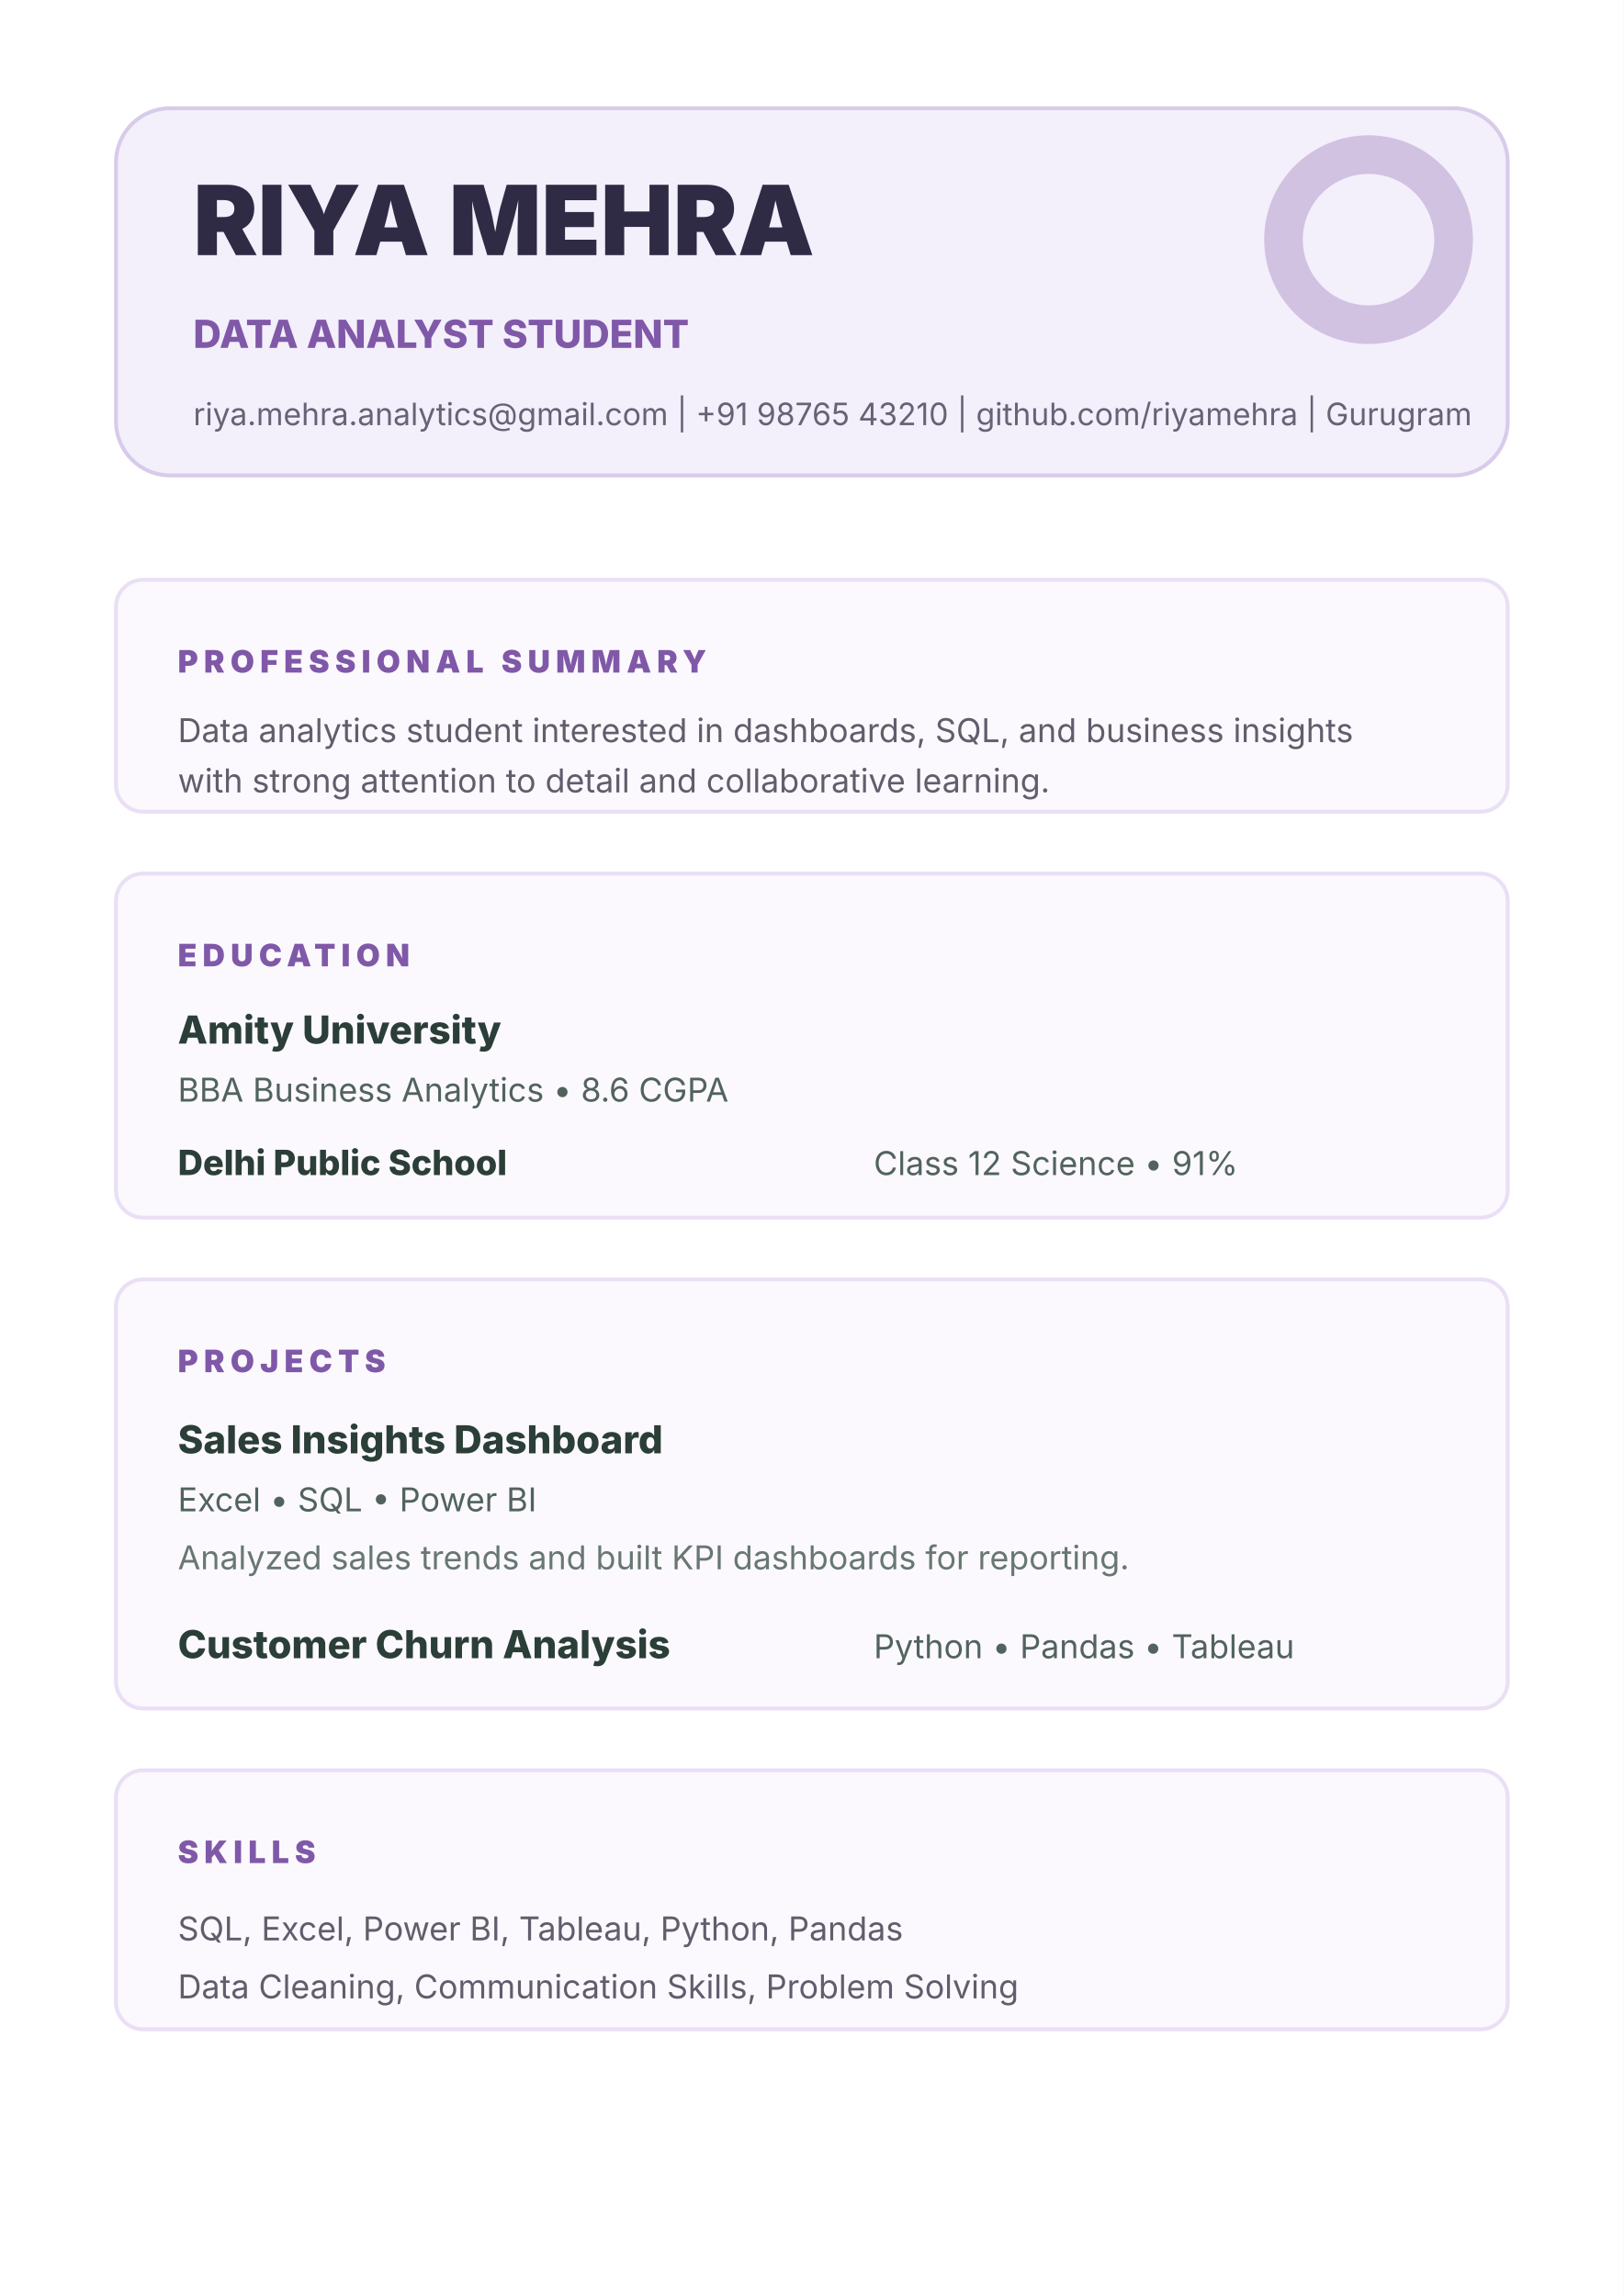
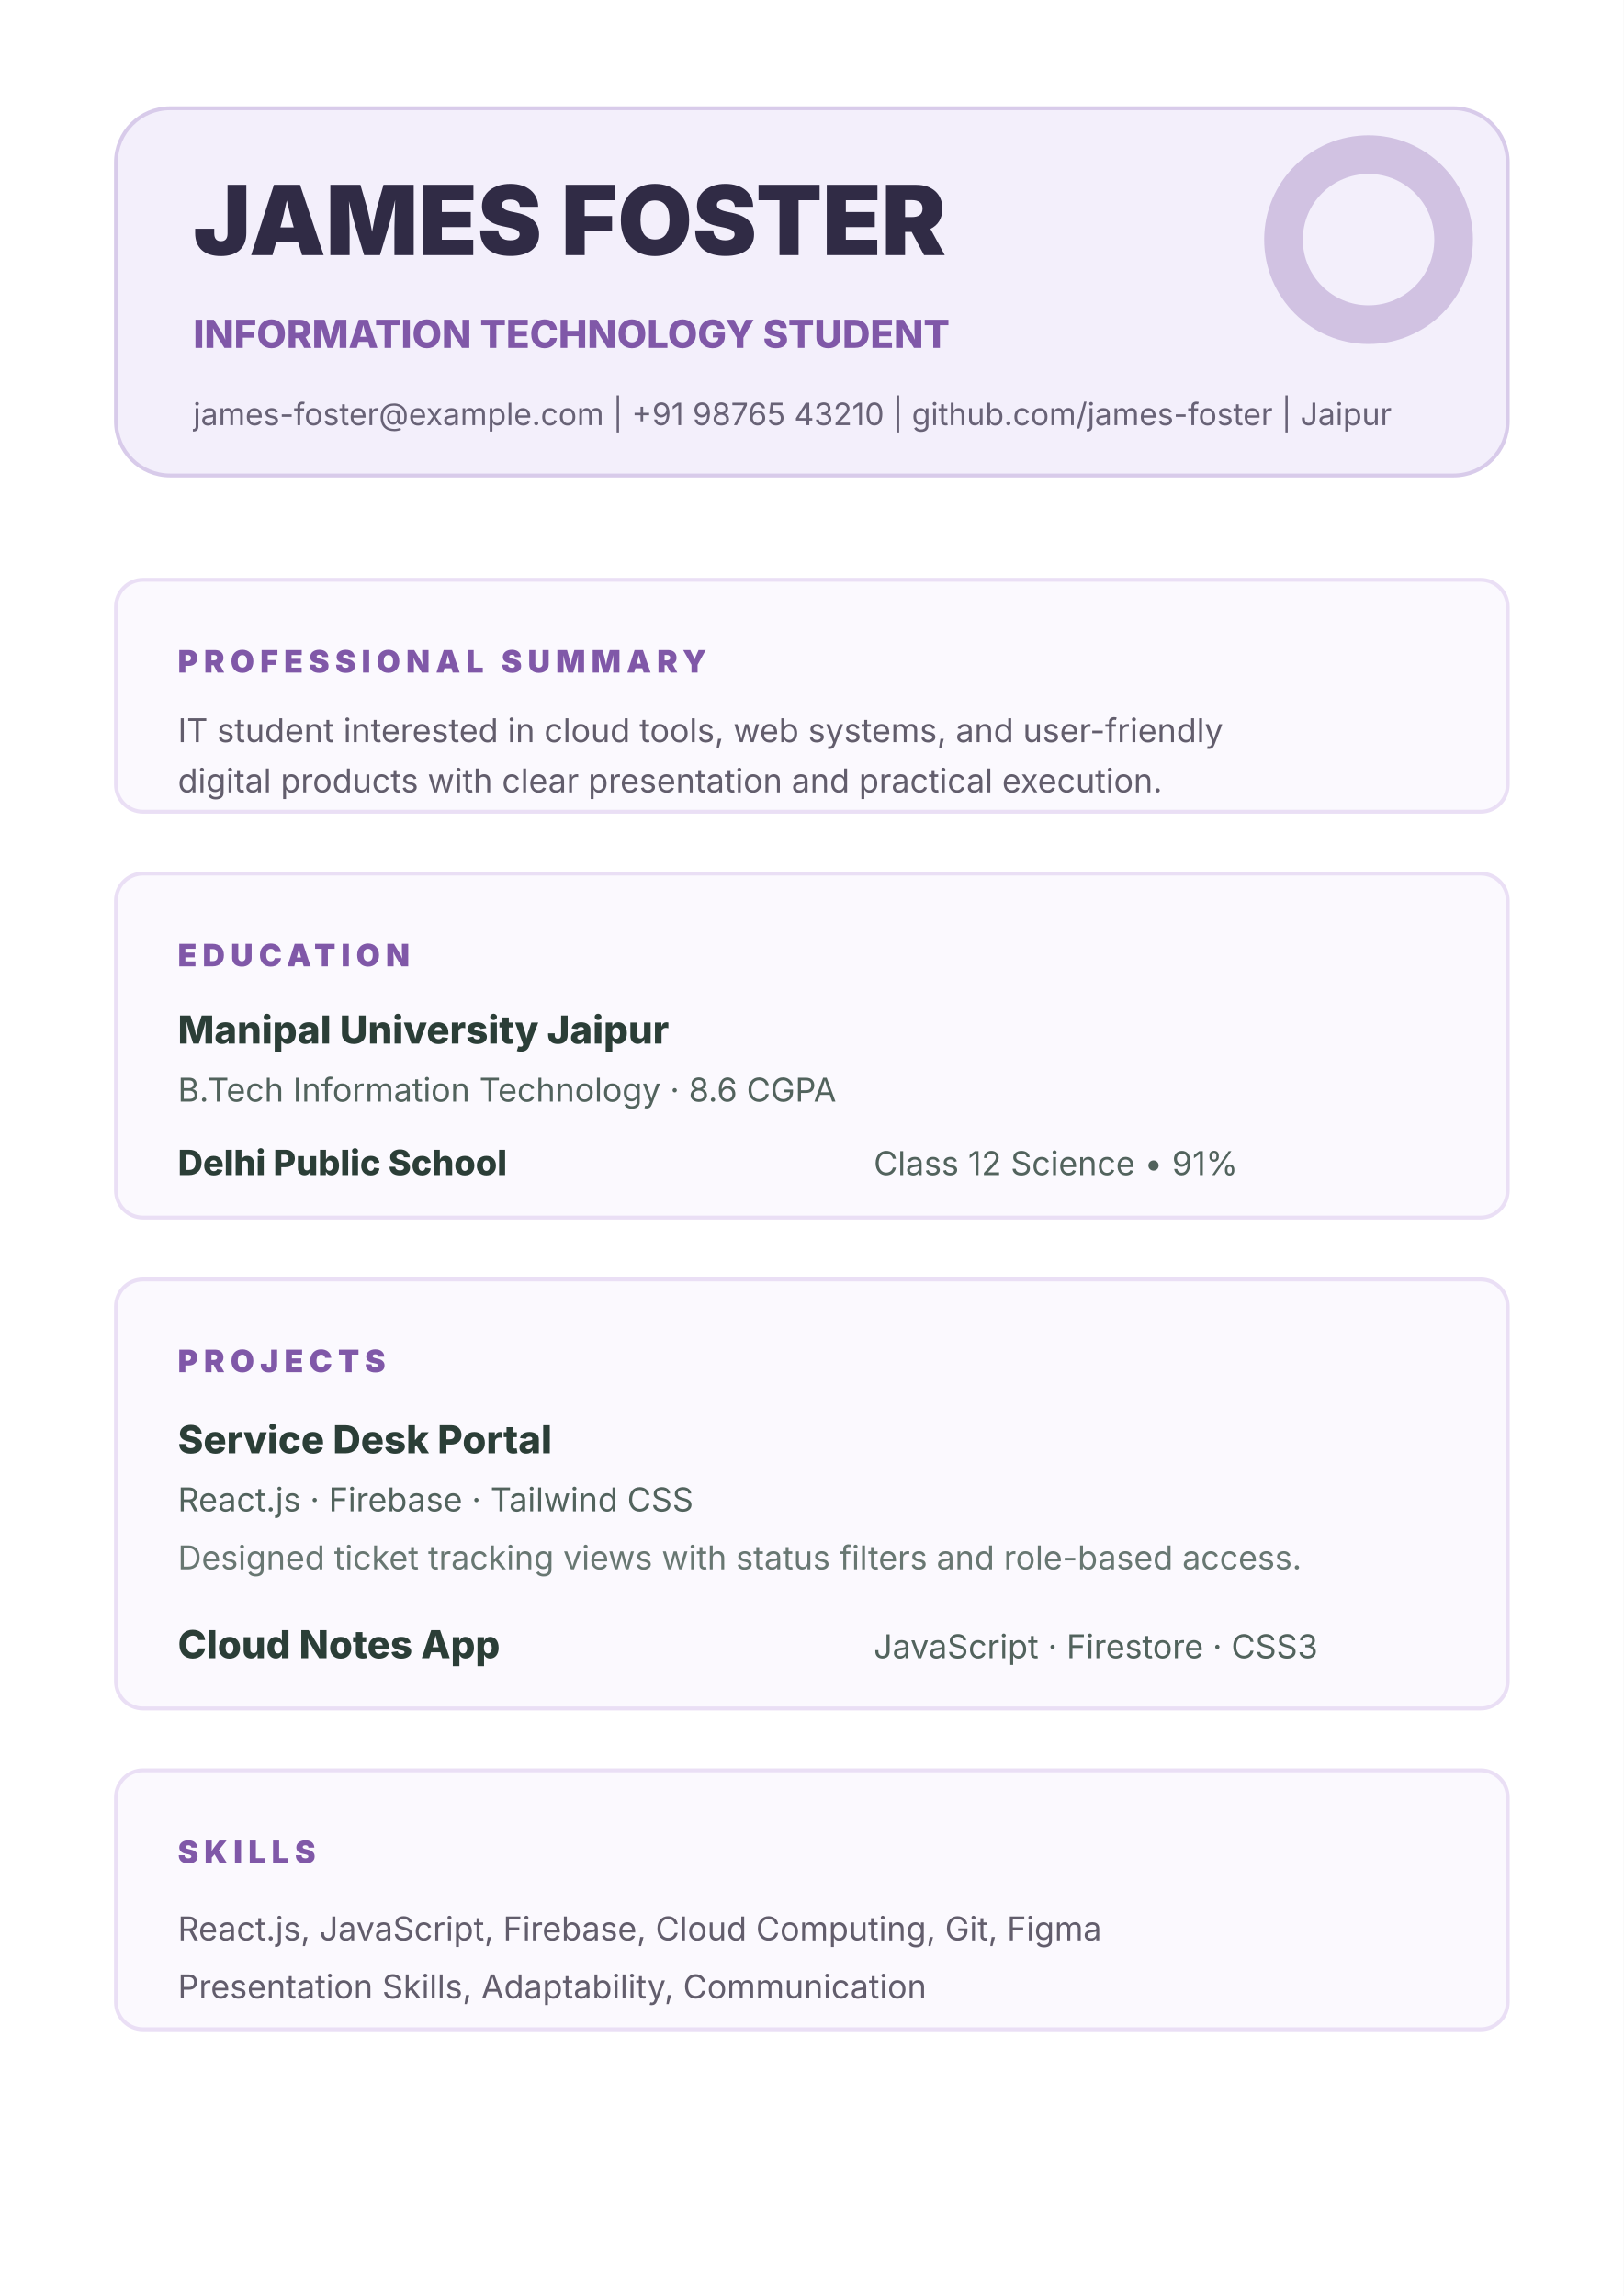
<svg xmlns="http://www.w3.org/2000/svg" width="420" height="594" viewBox="0 0 420 594">
  <rect width="420" height="594" fill="#fff" />
  <rect x="30" y="28" width="360" height="95" rx="14" fill="#f3effb" stroke="#d8cbea" />
  <circle cx="354" cy="62" r="22" fill="none" stroke="#8058a8" stroke-opacity=".3" stroke-width="10" />
-   <text x="50" y="66" font-family="Inter, Arial, sans-serif" font-size="25" font-weight="900" fill="#302b45">RIYA MEHRA</text>
-   <text x="50" y="90" font-family="Inter, Arial, sans-serif" font-size="10" font-weight="800" fill="#8058a8">DATA ANALYST STUDENT</text>
-   <text x="50" y="110" font-family="Inter, Arial, sans-serif" font-size="8" fill="#686276">riya.mehra.analytics@gmail.com | +91 98765 43210 | github.com/riyamehra | Gurugram</text>
+   <text x="50" y="66" font-family="Inter, Arial, sans-serif" font-size="25" font-weight="900" fill="#302b45">JAMES FOSTER</text>
+   <text x="50" y="90" font-family="Inter, Arial, sans-serif" font-size="10" font-weight="800" fill="#8058a8">INFORMATION TECHNOLOGY STUDENT</text>
+   <text x="50" y="110" font-family="Inter, Arial, sans-serif" font-size="8" fill="#686276">james-foster@example.com | +91 98765 43210 | github.com/james-foster | Jaipur</text>
  <g font-family="Inter, Arial, sans-serif">
    <rect x="30" y="150" width="360" height="60" rx="7" fill="#fbf9fe" stroke="#eadff5" />
    <text x="46" y="174" font-size="8" font-weight="900" letter-spacing="1.5" fill="#8058a8">PROFESSIONAL SUMMARY</text>
-     <text x="46" y="192" font-size="8.5" fill="#625d6c">Data analytics student interested in dashboards, SQL, and business insights</text>
-     <text x="46" y="205" font-size="8.5" fill="#625d6c">with strong attention to detail and collaborative learning.</text>
+     <text x="46" y="192" font-size="8.5" fill="#625d6c">IT student interested in cloud tools, web systems, and user-friendly</text>
+     <text x="46" y="205" font-size="8.5" fill="#625d6c">digital products with clear presentation and practical execution.</text>
    <rect x="30" y="226" width="360" height="89" rx="7" fill="#fbf9fe" stroke="#eadff5" />
    <text x="46" y="250" font-size="8" font-weight="900" letter-spacing="1.5" fill="#8058a8">EDUCATION</text>
-     <text x="46" y="270" font-size="10" font-weight="800" fill="#2b3e37">Amity University</text>
-     <text x="46" y="285" font-size="8.5" fill="#52635d">BBA Business Analytics • 8.6 CGPA</text>
+     <text x="46" y="270" font-size="10" font-weight="800" fill="#2b3e37">Manipal University Jaipur</text>
+     <text x="46" y="285" font-size="8.5" fill="#52635d">B.Tech Information Technology · 8.6 CGPA</text>
    <text x="46" y="304" font-size="9" font-weight="800" fill="#2b3e37">Delhi Public School</text>
    <text x="226" y="304" font-size="8.5" fill="#52635d">Class 12 Science • 91%</text>
    <rect x="30" y="331" width="360" height="111" rx="7" fill="#fbf9fe" stroke="#eadff5" />
    <text x="46" y="355" font-size="8" font-weight="900" letter-spacing="1.5" fill="#8058a8">PROJECTS</text>
-     <text x="46" y="376" font-size="10" font-weight="800" fill="#2b3e37">Sales Insights Dashboard</text>
-     <text x="46" y="391" font-size="8.5" fill="#52635d">Excel • SQL • Power BI</text>
-     <text x="46" y="406" font-size="8.5" fill="#687772">Analyzed sales trends and built KPI dashboards for reporting.</text>
-     <text x="46" y="429" font-size="10" font-weight="800" fill="#2b3e37">Customer Churn Analysis</text>
-     <text x="226" y="429" font-size="8.5" fill="#52635d">Python • Pandas • Tableau</text>
+     <text x="46" y="376" font-size="10" font-weight="800" fill="#2b3e37">Service Desk Portal</text>
+     <text x="46" y="391" font-size="8.5" fill="#52635d">React.js · Firebase · Tailwind CSS</text>
+     <text x="46" y="406" font-size="8.5" fill="#687772">Designed ticket tracking views with status filters and role-based access.</text>
+     <text x="46" y="429" font-size="10" font-weight="800" fill="#2b3e37">Cloud Notes App</text>
+     <text x="226" y="429" font-size="8.5" fill="#52635d">JavaScript · Firestore · CSS3</text>
    <rect x="30" y="458" width="360" height="67" rx="7" fill="#fbf9fe" stroke="#eadff5" />
    <text x="46" y="482" font-size="8" font-weight="900" letter-spacing="1.5" fill="#8058a8">SKILLS</text>
-     <text x="46" y="502" font-size="8.5" fill="#625d6c">SQL, Excel, Power BI, Tableau, Python, Pandas</text>
-     <text x="46" y="517" font-size="8.5" fill="#625d6c">Data Cleaning, Communication Skills, Problem Solving</text>
+     <text x="46" y="502" font-size="8.5" fill="#625d6c">React.js, JavaScript, Firebase, Cloud Computing, Git, Figma</text>
+     <text x="46" y="517" font-size="8.5" fill="#625d6c">Presentation Skills, Adaptability, Communication</text>
  </g>
</svg>
